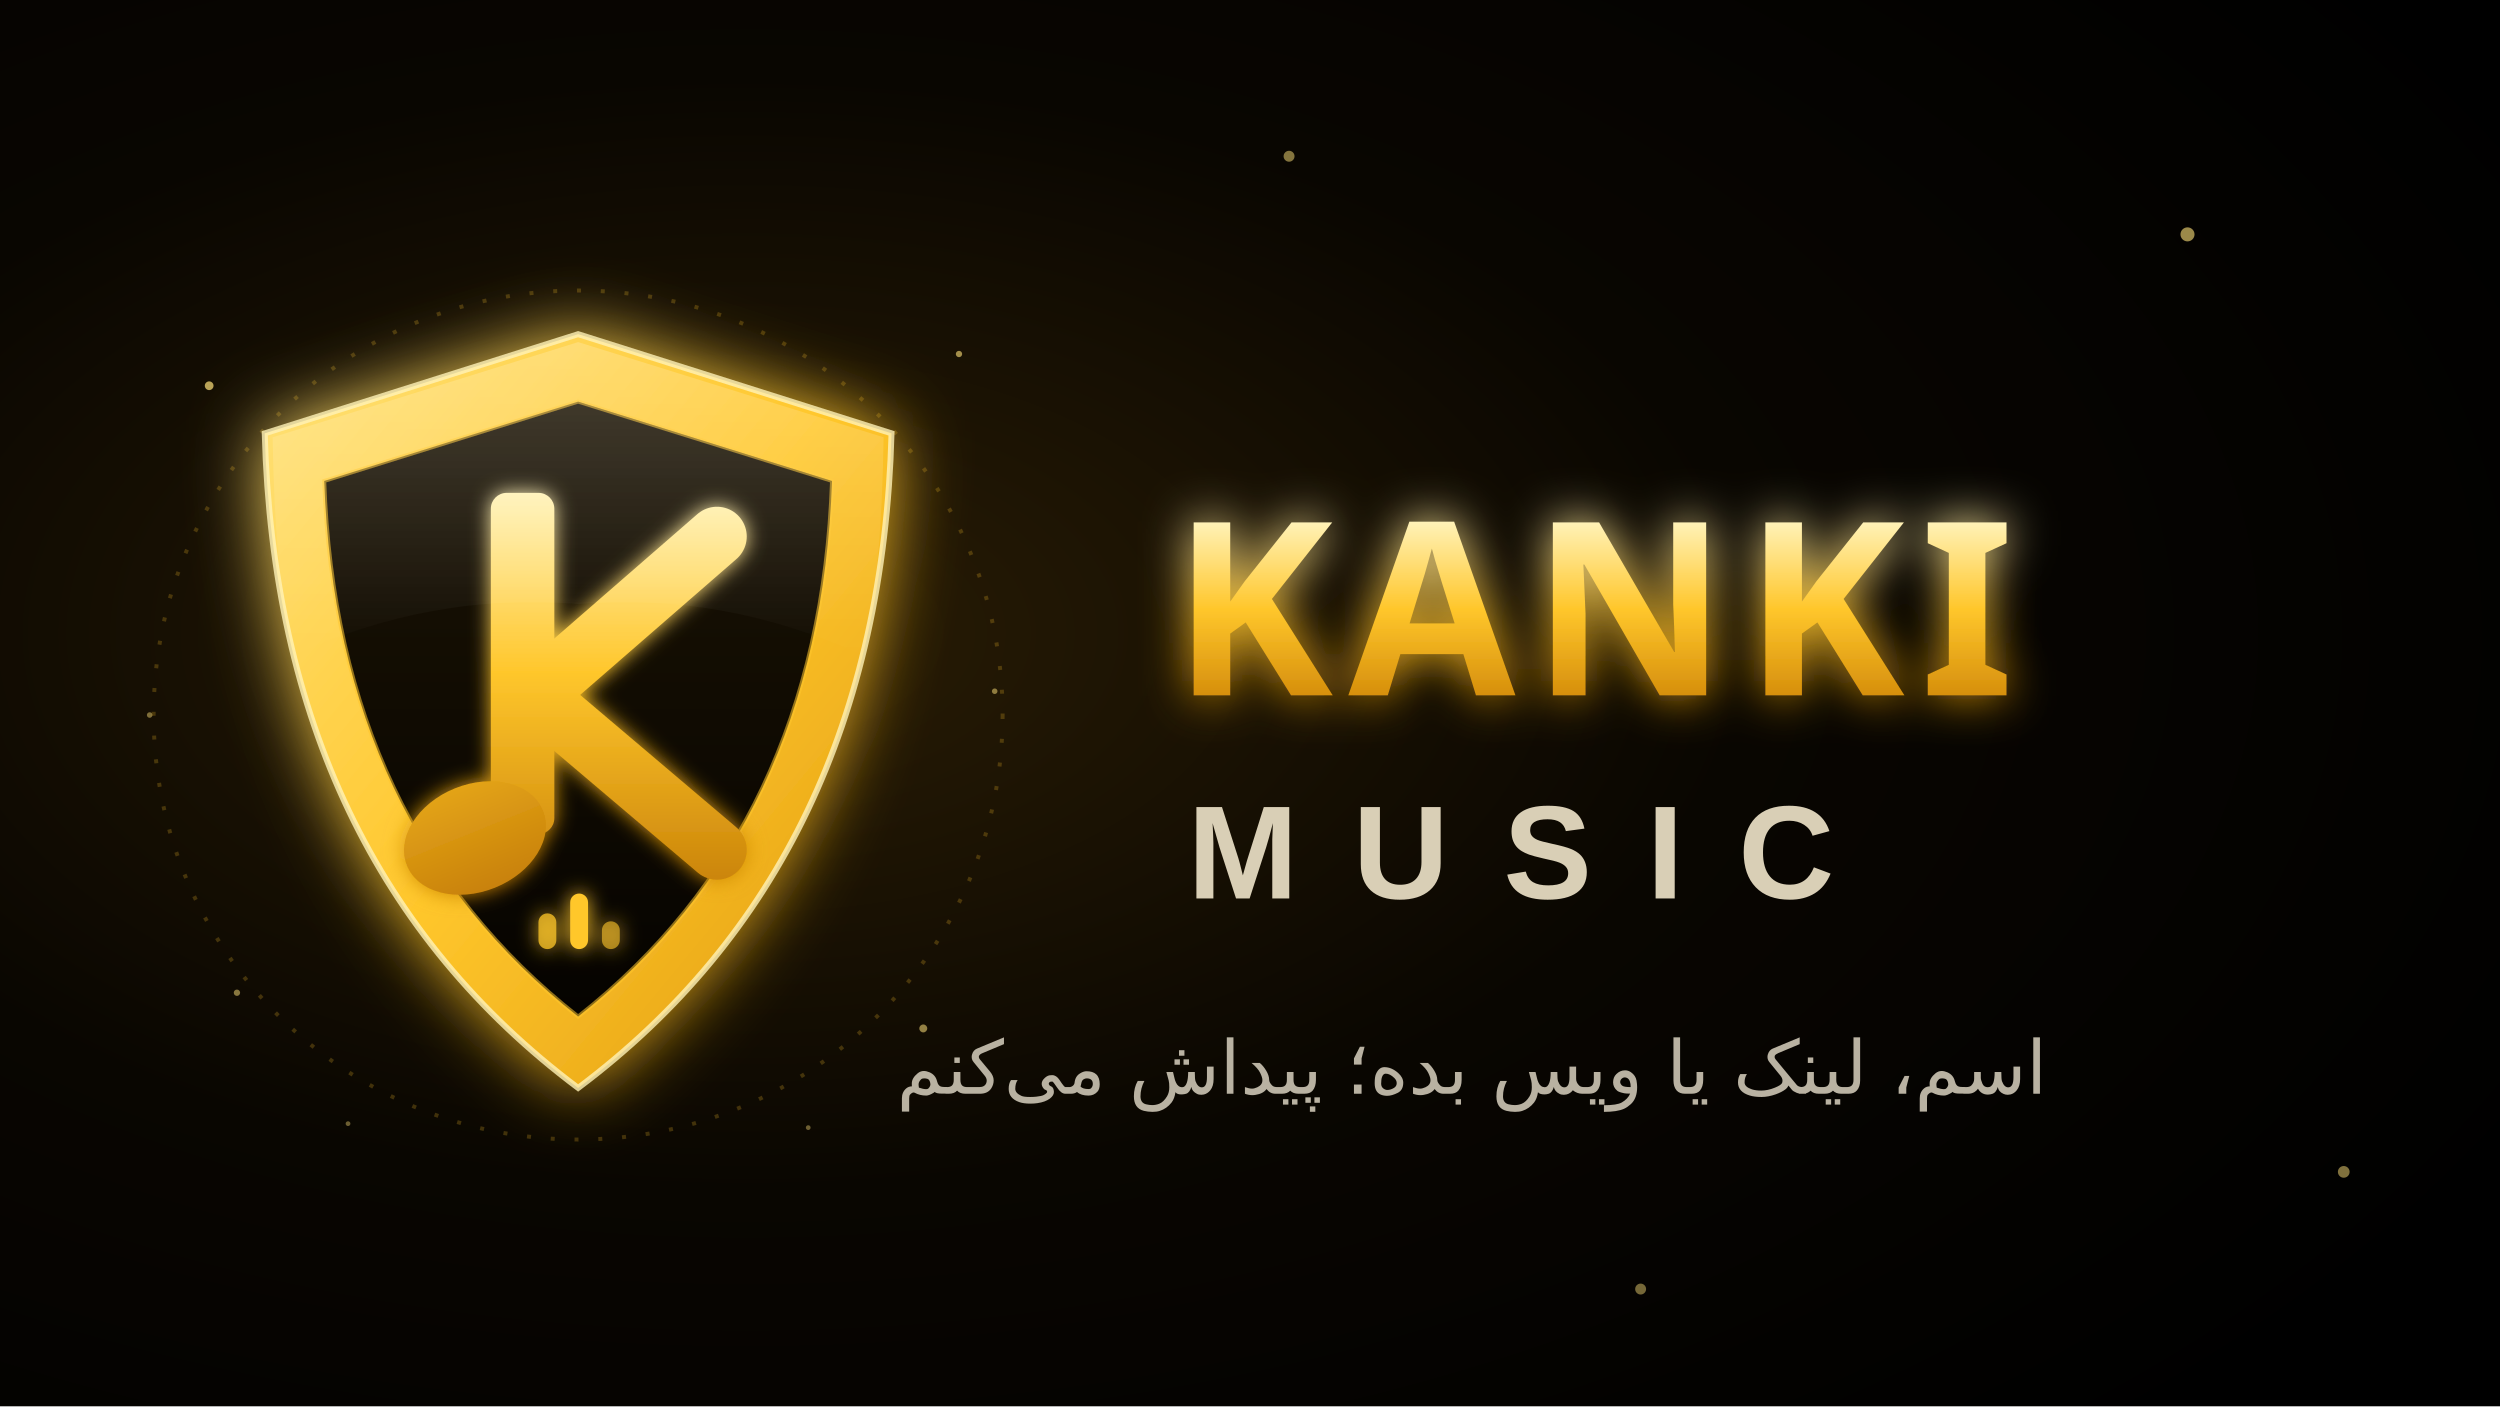
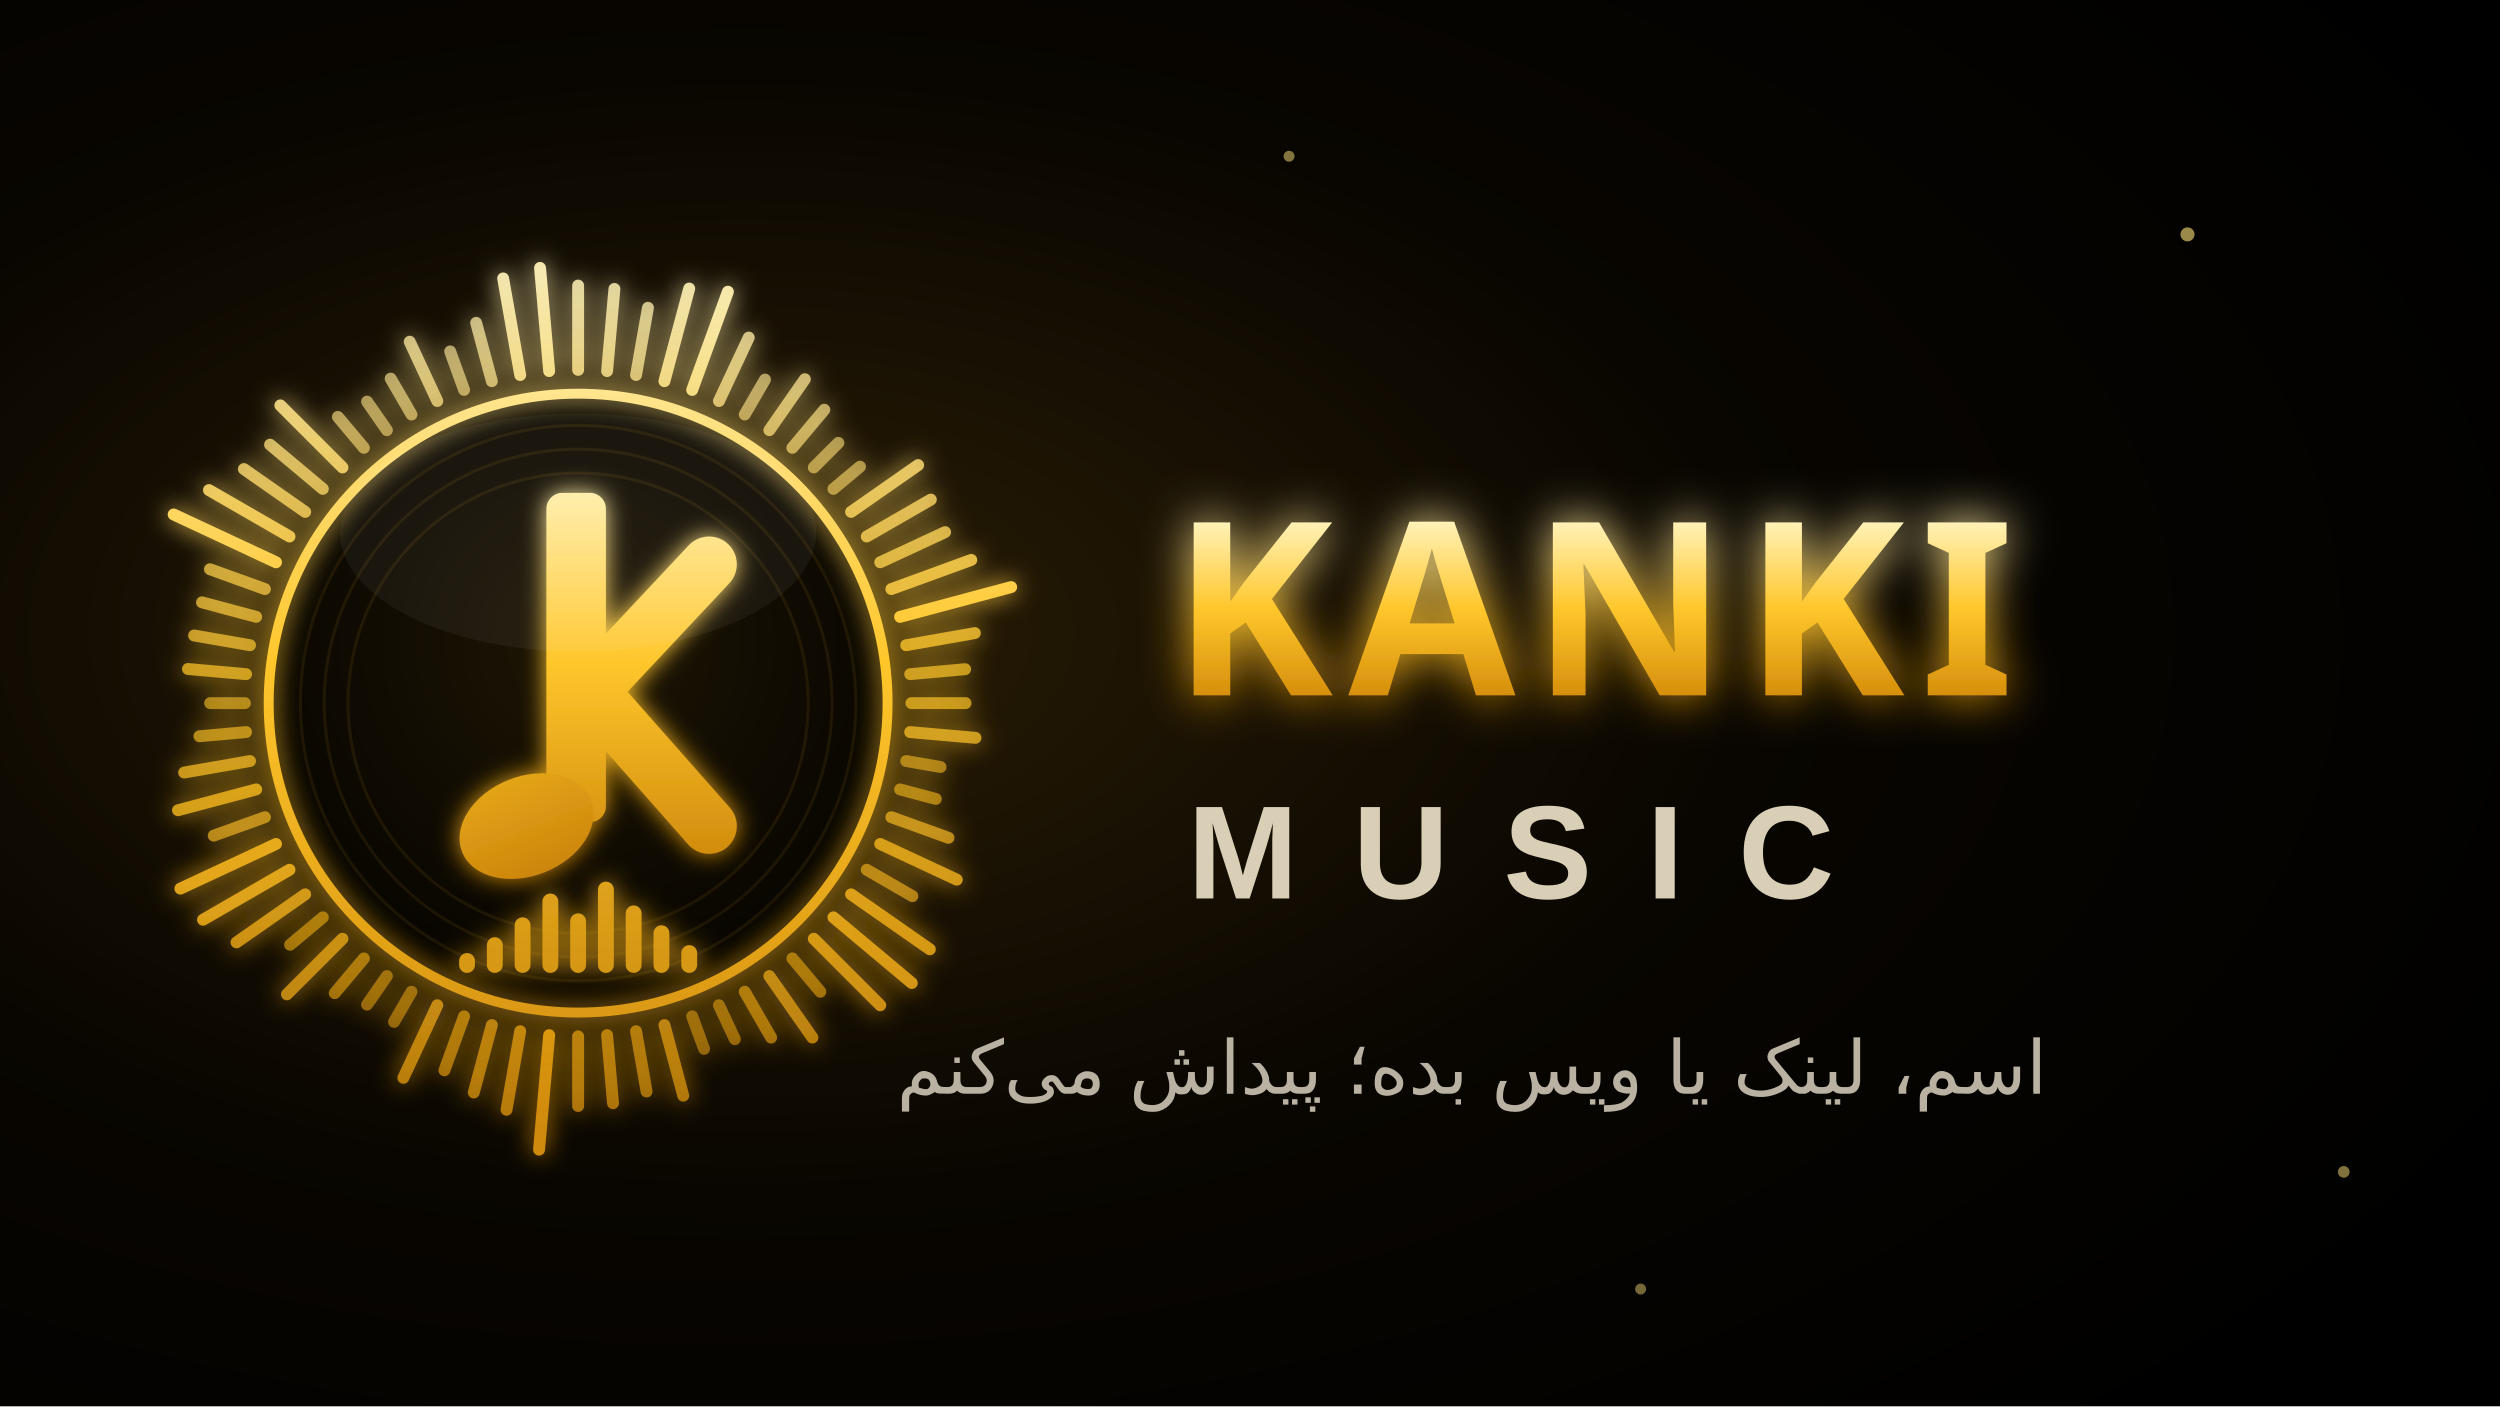
<svg xmlns="http://www.w3.org/2000/svg" viewBox="0 0 640 360" width="640" height="360">
  <defs>
    <radialGradient id="bbg" cx="30%" cy="45%" r="80%">
      <stop offset="0" stop-color="#2a1d05" />
      <stop offset=".5" stop-color="#090601" />
      <stop offset="1" stop-color="#000" />
    </radialGradient>
    <linearGradient id="tgold" x1="0" y1="0" x2="0" y2="1">
      <stop offset="0" stop-color="#FFF2B8" />
      <stop offset=".5" stop-color="#FFC72C" />
      <stop offset="1" stop-color="#D68F0C" />
    </linearGradient>
    <filter id="tglow" x="-20%" y="-50%" width="140%" height="200%">
      <feGaussianBlur stdDeviation="6" result="b" />
      <feMerge>
        <feMergeNode in="b" />
        <feMergeNode in="SourceGraphic" />
      </feMerge>
    </filter>
  </defs>
  <rect width="640" height="360" fill="url(#bbg)" />
  <g fill="#FFE27A">
    <circle cx="560" cy="60" r="1.8" opacity=".6" />
    <circle cx="600" cy="300" r="1.5" opacity=".5" />
    <circle cx="330" cy="40" r="1.4" opacity=".5" />
    <circle cx="420" cy="330" r="1.4" opacity=".45" />
  </g>
  <svg x="18" y="50" width="260" height="260" viewBox="0 0 512 512">
    <defs>
-       <radialGradient id="bg" cx="50%" cy="42%" r="70%">
+       <radialGradient id="bg" cx="50%" cy="45%" r="62%">
        <stop offset="0" stop-color="#2a1d05" />
-         <stop offset=".55" stop-color="#0b0802" />
+         <stop offset=".6" stop-color="#0a0702" />
        <stop offset="1" stop-color="#000" />
      </radialGradient>
-       <linearGradient id="gold" x1="0" y1="0" x2="0" y2="1">
+       <radialGradient id="disc" cx="50%" cy="40%" r="60%">
+         <stop offset="0" stop-color="#1e1605" />
+         <stop offset="1" stop-color="#060400" />
+       </radialGradient>
+       <linearGradient id="gold" gradientUnits="userSpaceOnUse" x1="0" y1="40" x2="0" y2="470">
+         <stop offset="0" stop-color="#FFF2B8" />
+         <stop offset=".45" stop-color="#FFC72C" />
+         <stop offset="1" stop-color="#D08A0A" />
+       </linearGradient>
+       <linearGradient id="goldK" gradientUnits="userSpaceOnUse" x1="0" y1="140" x2="0" y2="350">
        <stop offset="0" stop-color="#FFF2B8" />
        <stop offset=".45" stop-color="#FFC72C" />
        <stop offset="1" stop-color="#C98208" />
      </linearGradient>
-       <linearGradient id="goldSide" x1="0" y1="0" x2="1" y2="1">
-         <stop offset="0" stop-color="#FFE27A" />
-         <stop offset=".5" stop-color="#FFC72C" />
-         <stop offset="1" stop-color="#E09A10" />
-       </linearGradient>
-       <linearGradient id="inner" x1="0" y1="0" x2="0" y2="1">
-         <stop offset="0" stop-color="#1c1404" />
-         <stop offset="1" stop-color="#050300" />
-       </linearGradient>
-       <linearGradient id="gloss" x1="0" y1="0" x2="0" y2="1">
-         <stop offset="0" stop-color="#fff" stop-opacity=".35" />
-         <stop offset="1" stop-color="#fff" stop-opacity="0" />
-       </linearGradient>
-       <filter id="glow" x="-50%" y="-50%" width="200%" height="200%">
-         <feGaussianBlur stdDeviation="18" result="b" />
+       <filter id="glow" x="-30%" y="-30%" width="160%" height="160%">
+         <feGaussianBlur stdDeviation="6" result="b" />
        <feMerge>
          <feMergeNode in="b" />
          <feMergeNode in="SourceGraphic" />
        </feMerge>
      </filter>
-       <filter id="soft" x="-50%" y="-50%" width="200%" height="200%">
-         <feGaussianBlur stdDeviation="5" result="b" />
-         <feMerge>
-           <feMergeNode in="b" />
-           <feMergeNode in="SourceGraphic" />
-         </feMerge>
+       <filter id="bigglow" x="-50%" y="-50%" width="200%" height="200%">
+         <feGaussianBlur stdDeviation="22" />
      </filter>
-       <clipPath id="innerClip">
-         <path d="M256 104 L384 144 Q378 318 256 414 Q134 318 128 144 Z" />
-       </clipPath>
    </defs>
-     <g fill="#FFE27A">
-       <circle cx="70" cy="96" r="2.2" opacity=".7" />
-       <circle cx="448" cy="80" r="1.6" opacity=".6" />
-       <circle cx="430" cy="420" r="2" opacity=".55" />
-       <circle cx="84" cy="402" r="1.6" opacity=".5" />
-       <circle cx="466" cy="250" r="1.4" opacity=".5" />
-       <circle cx="40" cy="262" r="1.4" opacity=".45" />
-       <circle cx="140" cy="468" r="1.2" opacity=".4" />
-       <circle cx="372" cy="470" r="1.2" opacity=".4" />
+     <g stroke="url(#gold)" stroke-width="6" stroke-linecap="round" filter="url(#glow)">
+       <line x1="256.0" y1="88.0" x2="256.0" y2="45.5" stroke-opacity="0.85" />
+       <line x1="270.6" y1="88.6" x2="274.3" y2="47.2" stroke-opacity="0.84" />
+       <line x1="285.2" y1="90.6" x2="291.2" y2="56.7" stroke-opacity="0.77" />
+       <line x1="299.5" y1="93.7" x2="312.0" y2="47.0" stroke-opacity="0.91" />
+       <line x1="313.5" y1="98.1" x2="331.5" y2="48.6" stroke-opacity="0.95" />
+       <line x1="327.0" y1="103.7" x2="342.0" y2="71.7" stroke-opacity="0.78" />
+       <line x1="340.0" y1="110.5" x2="350.2" y2="92.9" stroke-opacity="0.63" />
+       <line x1="352.4" y1="118.4" x2="370.3" y2="92.7" stroke-opacity="0.74" />
+       <line x1="364.0" y1="127.3" x2="380.1" y2="108.1" stroke-opacity="0.68" />
+       <line x1="374.8" y1="137.2" x2="387.2" y2="124.8" stroke-opacity="0.60" />
+       <line x1="384.7" y1="148.0" x2="398.1" y2="136.8" stroke-opacity="0.60" />
+       <line x1="393.6" y1="159.6" x2="427.4" y2="136.0" stroke-opacity="0.84" />
+       <line x1="401.5" y1="172.0" x2="433.8" y2="153.4" stroke-opacity="0.80" />
+       <line x1="408.3" y1="185.0" x2="441.0" y2="169.8" stroke-opacity="0.79" />
+       <line x1="413.9" y1="198.5" x2="454.2" y2="183.8" stroke-opacity="0.85" />
+       <line x1="418.3" y1="212.5" x2="474.3" y2="197.5" stroke-opacity="1.00" />
+       <line x1="421.4" y1="226.8" x2="456.0" y2="220.7" stroke-opacity="0.78" />
+       <line x1="423.4" y1="241.4" x2="451.1" y2="238.9" stroke-opacity="0.70" />
+       <line x1="424.0" y1="256.0" x2="451.3" y2="256.0" stroke-opacity="0.70" />
+       <line x1="423.4" y1="270.6" x2="456.3" y2="273.5" stroke-opacity="0.76" />
+       <line x1="421.4" y1="285.2" x2="438.7" y2="288.2" stroke-opacity="0.60" />
+       <line x1="418.3" y1="299.5" x2="436.3" y2="304.3" stroke-opacity="0.62" />
+       <line x1="413.9" y1="313.5" x2="442.7" y2="323.9" stroke-opacity="0.73" />
+       <line x1="408.3" y1="327.0" x2="446.9" y2="345.0" stroke-opacity="0.85" />
+       <line x1="401.5" y1="340.0" x2="424.5" y2="353.3" stroke-opacity="0.69" />
+       <line x1="393.6" y1="352.4" x2="433.3" y2="380.1" stroke-opacity="0.91" />
+       <line x1="384.7" y1="364.0" x2="424.2" y2="397.1" stroke-opacity="0.94" />
+       <line x1="374.8" y1="374.8" x2="408.3" y2="408.3" stroke-opacity="0.90" />
+       <line x1="364.0" y1="384.7" x2="378.1" y2="401.5" stroke-opacity="0.65" />
+       <line x1="352.4" y1="393.6" x2="374.1" y2="424.6" stroke-opacity="0.80" />
+       <line x1="340.0" y1="401.5" x2="353.3" y2="424.6" stroke-opacity="0.69" />
+       <line x1="327.0" y1="408.3" x2="335.0" y2="425.4" stroke-opacity="0.62" />
+       <line x1="313.5" y1="413.9" x2="319.5" y2="430.3" stroke-opacity="0.60" />
+       <line x1="299.5" y1="418.3" x2="309.0" y2="453.9" stroke-opacity="0.79" />
+       <line x1="285.2" y1="421.4" x2="290.5" y2="451.8" stroke-opacity="0.73" />
+       <line x1="270.6" y1="423.4" x2="273.6" y2="457.7" stroke-opacity="0.77" />
+       <line x1="256.0" y1="424.0" x2="256.0" y2="459.1" stroke-opacity="0.78" />
+       <line x1="241.4" y1="423.4" x2="236.3" y2="481.1" stroke-opacity="1.00" />
+       <line x1="226.8" y1="421.4" x2="219.9" y2="461.0" stroke-opacity="0.83" />
+       <line x1="212.5" y1="418.3" x2="203.4" y2="452.3" stroke-opacity="0.78" />
+       <line x1="198.5" y1="413.9" x2="188.6" y2="441.1" stroke-opacity="0.72" />
+       <line x1="185.0" y1="408.3" x2="167.9" y2="444.9" stroke-opacity="0.83" />
+       <line x1="172.0" y1="401.5" x2="163.2" y2="416.7" stroke-opacity="0.60" />
+       <line x1="159.6" y1="393.6" x2="149.6" y2="408.0" stroke-opacity="0.60" />
+       <line x1="148.0" y1="384.7" x2="133.3" y2="402.2" stroke-opacity="0.66" />
+       <line x1="137.2" y1="374.8" x2="109.2" y2="402.8" stroke-opacity="0.82" />
+       <line x1="127.3" y1="364.0" x2="110.8" y2="377.8" stroke-opacity="0.64" />
+       <line x1="118.4" y1="352.4" x2="83.8" y2="376.6" stroke-opacity="0.85" />
+       <line x1="110.5" y1="340.0" x2="66.9" y2="365.2" stroke-opacity="0.93" />
+       <line x1="103.7" y1="327.0" x2="55.5" y2="349.5" stroke-opacity="0.95" />
+       <line x1="98.1" y1="313.5" x2="72.3" y2="322.8" stroke-opacity="0.70" />
+       <line x1="93.7" y1="299.5" x2="54.3" y2="310.0" stroke-opacity="0.83" />
+       <line x1="90.6" y1="285.2" x2="57.4" y2="291.0" stroke-opacity="0.76" />
+       <line x1="88.6" y1="270.6" x2="65.1" y2="272.7" stroke-opacity="0.66" />
+       <line x1="88.0" y1="256.0" x2="70.5" y2="256.0" stroke-opacity="0.60" />
+       <line x1="88.6" y1="241.4" x2="59.3" y2="238.8" stroke-opacity="0.72" />
+       <line x1="90.6" y1="226.8" x2="62.4" y2="221.9" stroke-opacity="0.71" />
+       <line x1="93.7" y1="212.5" x2="66.4" y2="205.2" stroke-opacity="0.71" />
+       <line x1="98.1" y1="198.5" x2="70.4" y2="188.5" stroke-opacity="0.72" />
+       <line x1="103.7" y1="185.0" x2="52.1" y2="160.9" stroke-opacity="0.99" />
+       <line x1="110.5" y1="172.0" x2="69.9" y2="148.6" stroke-opacity="0.89" />
+       <line x1="118.4" y1="159.6" x2="87.5" y2="138.0" stroke-opacity="0.80" />
+       <line x1="127.3" y1="148.0" x2="100.7" y2="125.7" stroke-opacity="0.77" />
+       <line x1="137.2" y1="137.2" x2="105.9" y2="105.9" stroke-opacity="0.87" />
+       <line x1="148.0" y1="127.3" x2="134.9" y2="111.7" stroke-opacity="0.63" />
+       <line x1="159.6" y1="118.4" x2="149.6" y2="104.0" stroke-opacity="0.60" />
+       <line x1="172.0" y1="110.5" x2="161.5" y2="92.4" stroke-opacity="0.64" />
+       <line x1="185.0" y1="103.7" x2="171.1" y2="73.8" stroke-opacity="0.76" />
+       <line x1="198.5" y1="98.1" x2="191.5" y2="78.7" stroke-opacity="0.64" />
+       <line x1="212.5" y1="93.7" x2="204.6" y2="64.3" stroke-opacity="0.73" />
+       <line x1="226.8" y1="90.6" x2="218.2" y2="41.9" stroke-opacity="0.92" />
+       <line x1="241.4" y1="88.6" x2="236.8" y2="36.6" stroke-opacity="0.94" />
    </g>
-     <ellipse cx="256" cy="262" rx="214" ry="214" fill="none" stroke="#FFC72C" stroke-opacity=".22" stroke-width="2" stroke-dasharray="2 10" />
+     <circle cx="256" cy="256" r="150" fill="#FFC72C" opacity=".22" filter="url(#bigglow)" />
+     <circle cx="256" cy="256" r="156" fill="url(#disc)" />
+     <g fill="none" stroke="#FFC72C" stroke-opacity=".08" stroke-width="1.5">
+       <circle cx="256" cy="256" r="140" />
+       <circle cx="256" cy="256" r="128" />
+       <circle cx="256" cy="256" r="116" />
+     </g>
+     <circle cx="256" cy="256" r="156" fill="none" stroke="url(#gold)" stroke-width="5" filter="url(#glow)" />
    <g filter="url(#glow)">
-       <path d="M256 70 L414 120 Q408 336 256 450 Q104 336 98 120 Z" fill="url(#goldSide)" />
+       <g stroke="url(#goldK)" stroke-width="28" stroke-linecap="round" fill="none">
+         <path d="M262 250 L322 186" />
+         <path d="M262 250 L322 318" />
+       </g>
+       <rect x="240" y="150" width="30" height="166" rx="8" fill="url(#goldK)" />
+       <ellipse cx="230" cy="318" rx="35" ry="25" transform="rotate(-22 230 318)" fill="url(#goldK)" />
    </g>
-     <path d="M256 70 L414 120 Q408 336 256 450 Q104 336 98 120 Z" fill="none" stroke="#FFF2B8" stroke-opacity=".8" stroke-width="3" />
-     <path d="M256 104 L384 144 Q378 318 256 414 Q134 318 128 144 Z" fill="url(#inner)" />
-     <path d="M256 104 L384 144 Q378 318 256 414 Q134 318 128 144 Z" fill="none" stroke="#FFC72C" stroke-opacity=".55" stroke-width="2" />
-     <linearGradient id="goldK" gradientUnits="userSpaceOnUse" x1="0" y1="150" x2="0" y2="350">
-       <stop offset="0" stop-color="#FFF2B8" />
-       <stop offset=".45" stop-color="#FFC72C" />
-       <stop offset="1" stop-color="#C98208" />
-     </linearGradient>
-     <g filter="url(#soft)">
-       <g stroke="url(#goldK)" stroke-width="30" stroke-linecap="round" fill="none">
-         <path d="M234 252 L326 172" />
-         <path d="M234 252 L326 330" />
-       </g>
-       <rect x="212" y="150" width="32" height="172" rx="8" fill="url(#goldK)" />
-       <ellipse cx="204" cy="324" rx="37" ry="27" transform="rotate(-22 204 324)" fill="url(#goldK)" />
+     <g fill="url(#gold)" filter="url(#glow)" opacity=".95">
+       <rect x="196.0" y="382" width="8" height="10" rx="4" />
+       <rect x="210.0" y="374" width="8" height="18" rx="4" />
+       <rect x="224.0" y="364" width="8" height="28" rx="4" />
+       <rect x="238.0" y="352" width="8" height="40" rx="4" />
+       <rect x="252.0" y="362" width="8" height="30" rx="4" />
+       <rect x="266.0" y="346" width="8" height="46" rx="4" />
+       <rect x="280.0" y="358" width="8" height="34" rx="4" />
+       <rect x="294.0" y="368" width="8" height="24" rx="4" />
+       <rect x="308.0" y="378" width="8" height="14" rx="4" />
    </g>
-     <g fill="#FFC72C" filter="url(#soft)">
-       <rect x="236" y="362" width="9" height="18" rx="4.5" opacity=".75" />
-       <rect x="252" y="352" width="9" height="28" rx="4.5" />
-       <rect x="268" y="366" width="9" height="14" rx="4.5" opacity=".6" />
-     </g>
-     <path d="M256 74 L410 122 Q409 190 400 232 Q330 200 256 206 Q182 200 112 232 Q103 190 102 122 Z" fill="url(#gloss)" opacity=".55" />
+     <ellipse cx="256" cy="170" rx="120" ry="60" fill="#fff" opacity=".05" />
  </svg>
  <text x="300" y="178" font-family="Orbitron, 'Arial Black', sans-serif" font-weight="900" font-size="62" letter-spacing="4" fill="url(#tgold)" filter="url(#tglow)">KANKI</text>
  <text x="304" y="230" font-family="Orbitron, Arial, sans-serif" font-weight="700" font-size="34" letter-spacing="14" fill="#d9cfb6">MUSIC</text>
  <text x="524" y="280" font-family="Vazirmatn, Tahoma, sans-serif" font-size="19" fill="#b9b2a2" text-anchor="end">اسم، لینک یا ویس بده؛ پیداش می‌کنم</text>
</svg>
